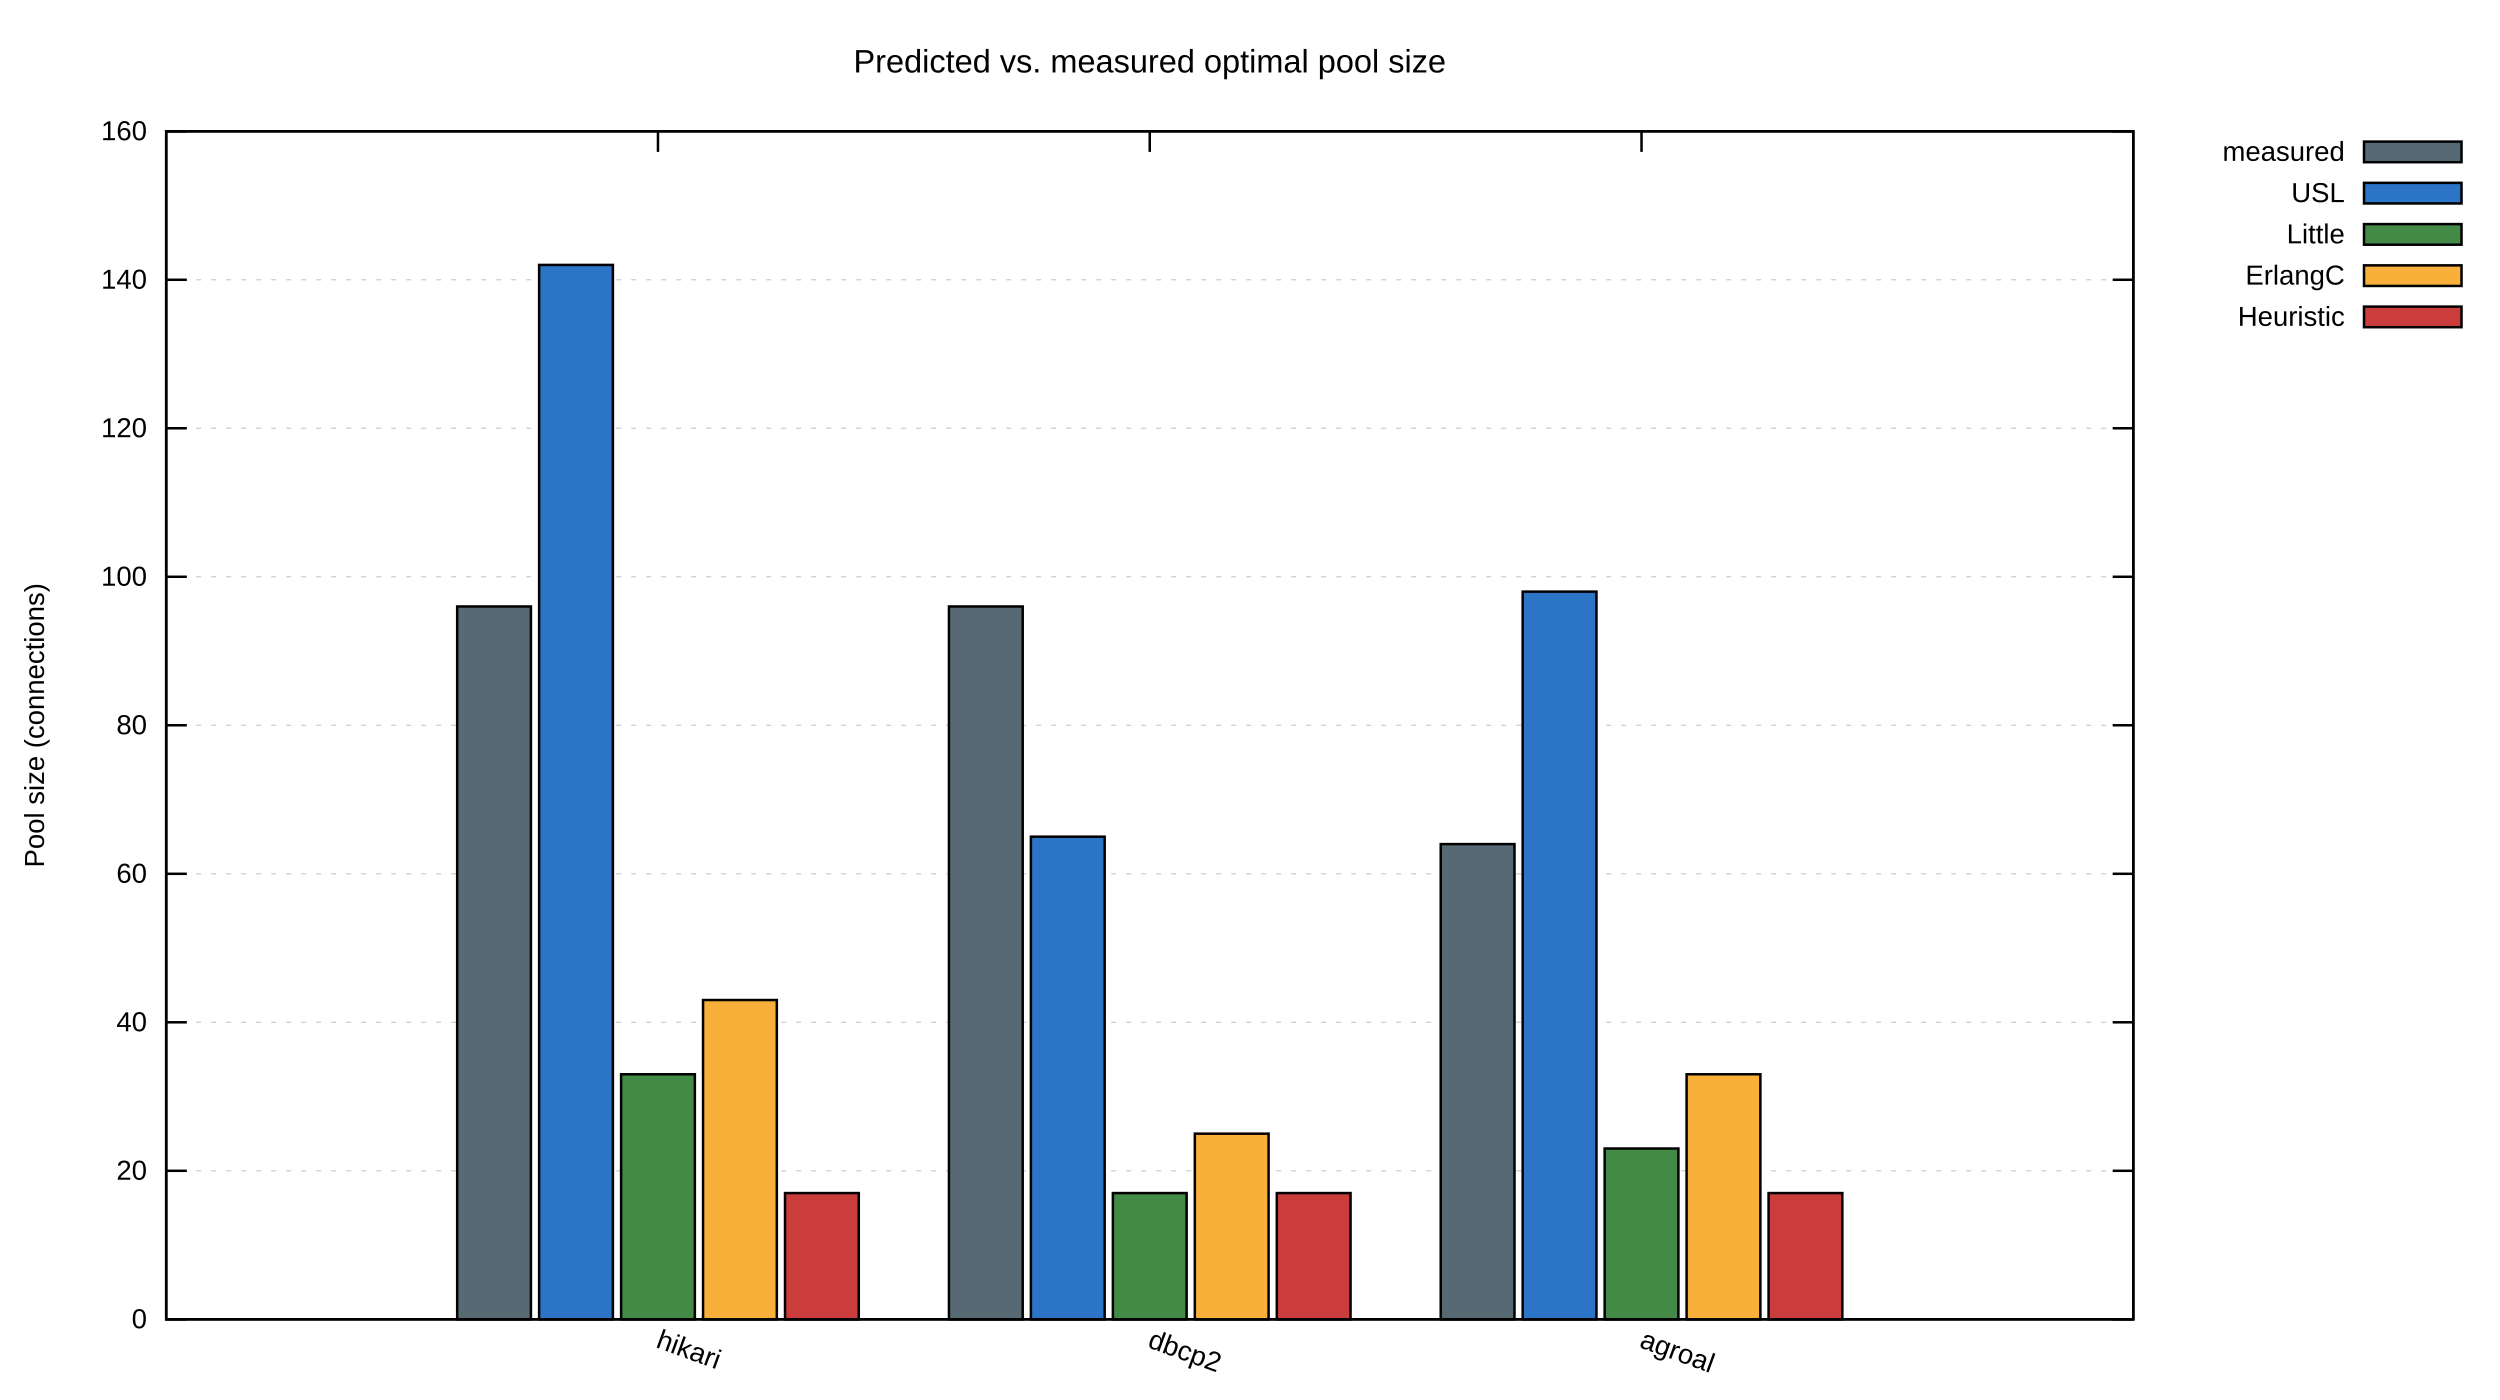
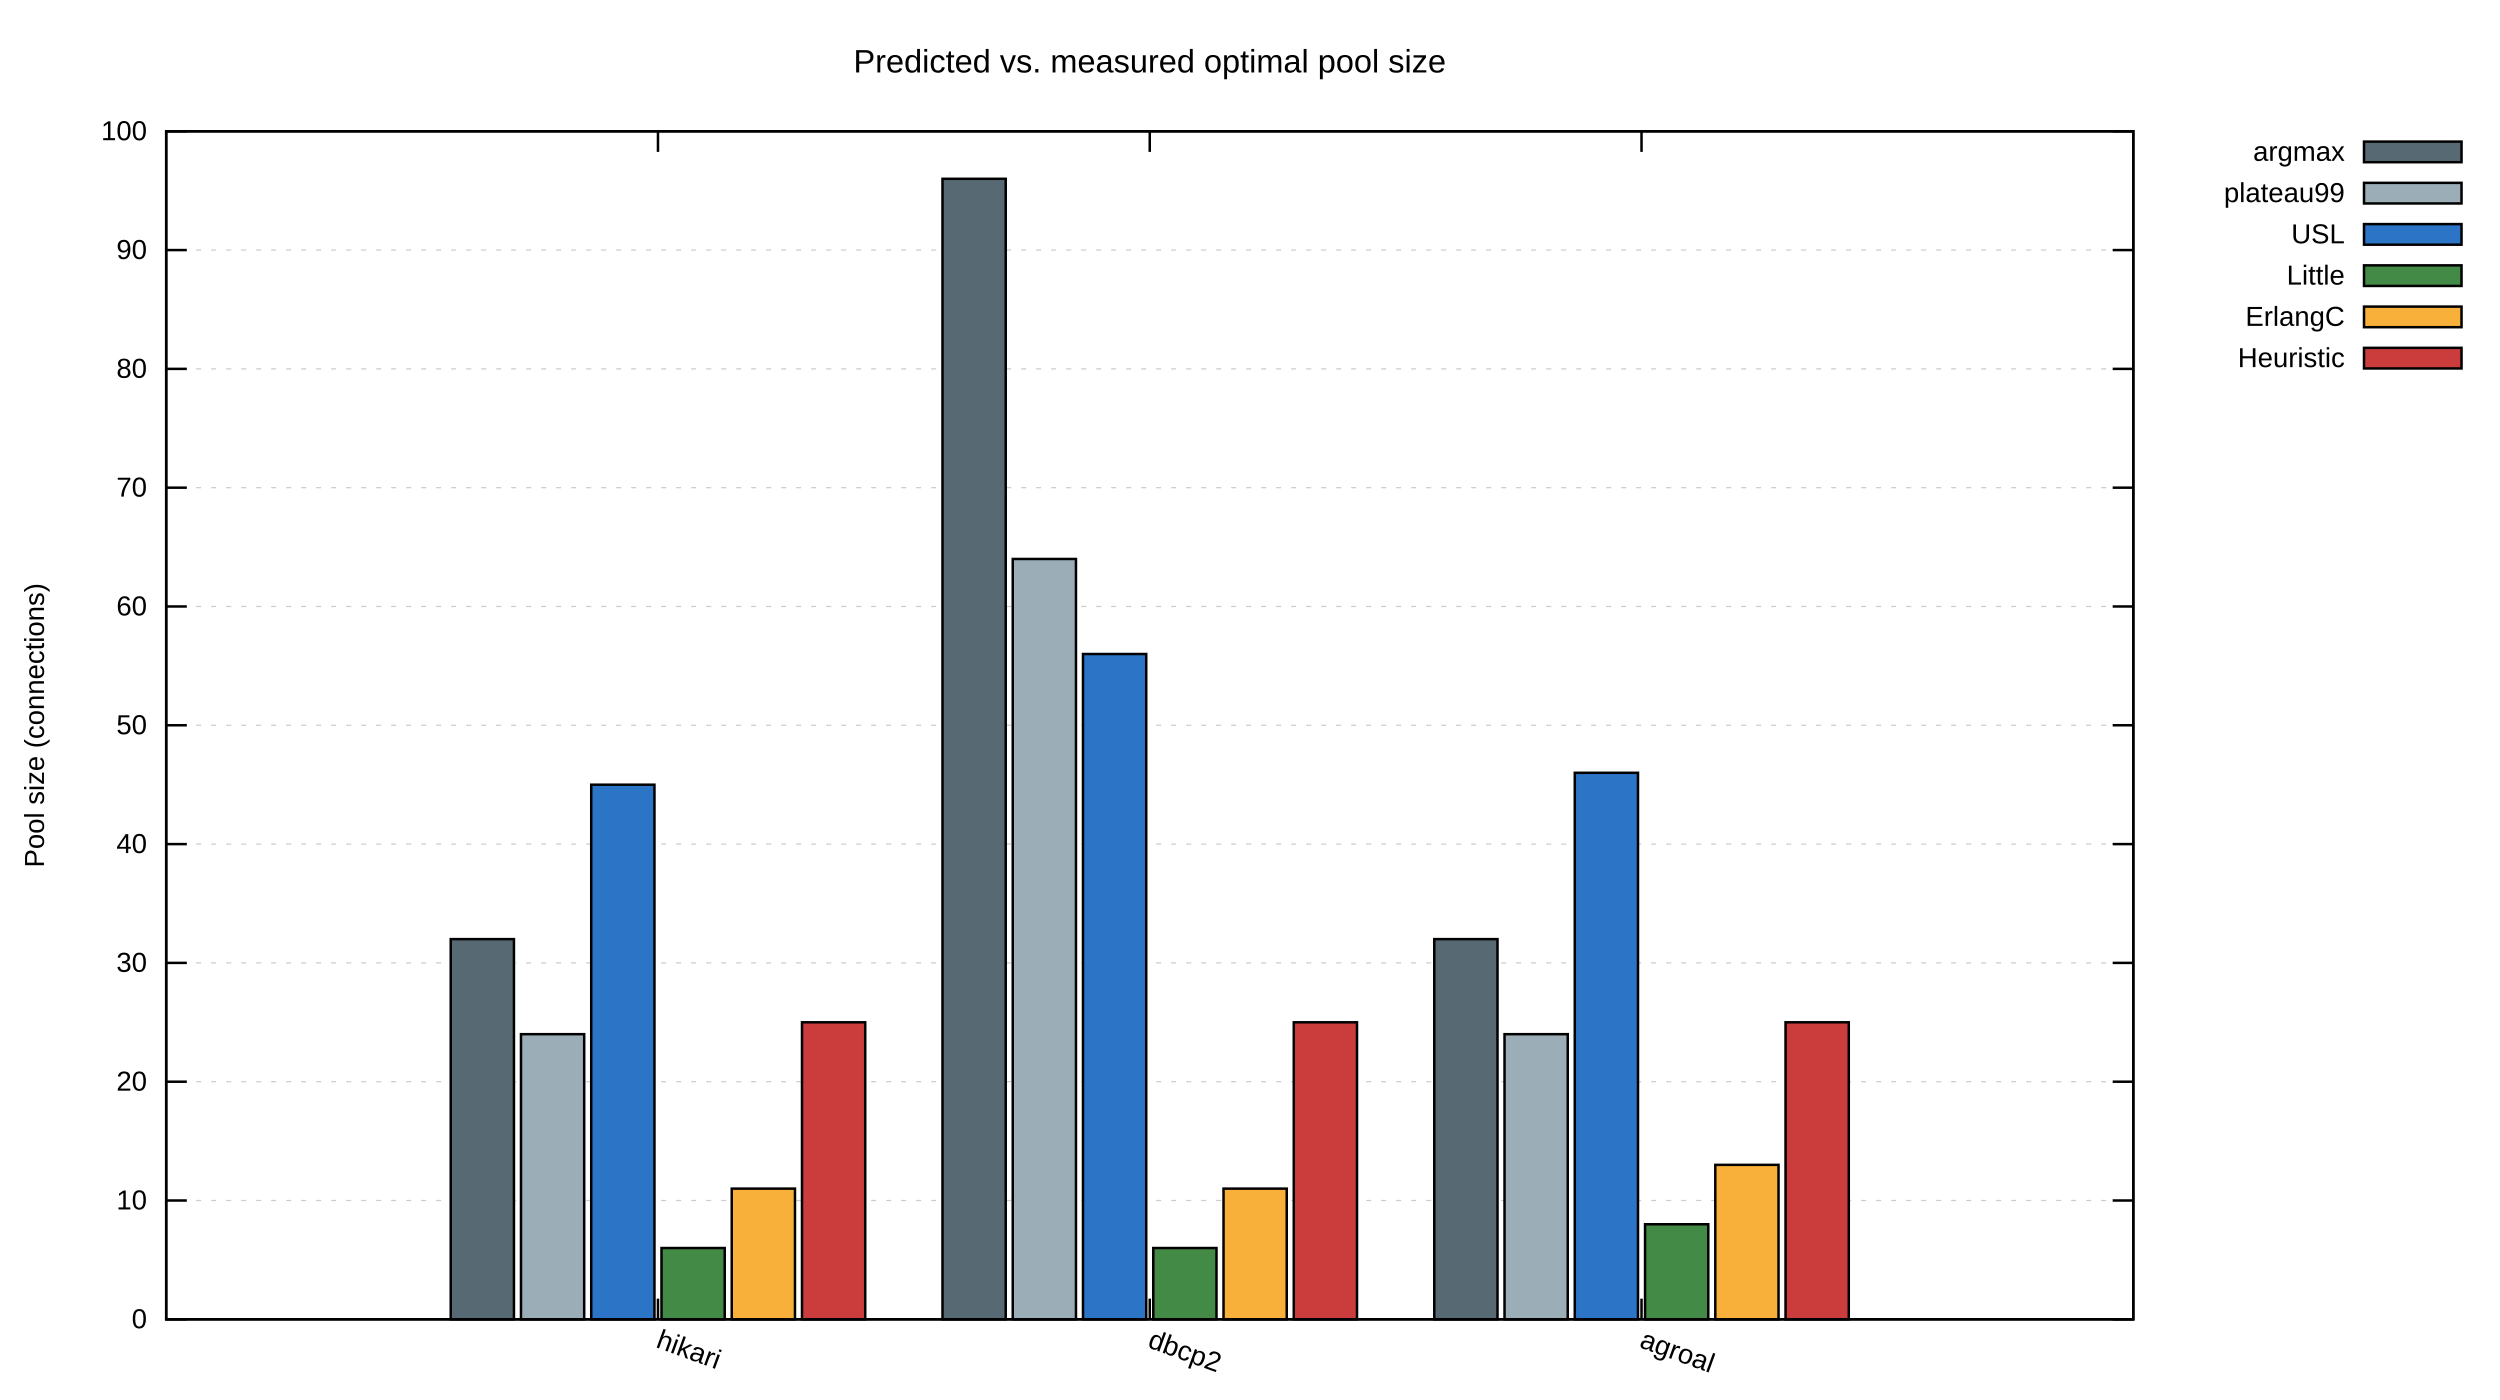
<svg xmlns="http://www.w3.org/2000/svg" xmlns:xlink="http://www.w3.org/1999/xlink" width="1000" height="560" viewBox="0 0 1000 560">
  <g id="gnuplot_canvas">
    <rect x="0" y="0" width="1000" height="560" fill="none" />
    <defs>
      <circle id="gpDot" r="0.5" stroke-width="0.5" stroke="currentColor" />
      <path id="gpPt0" stroke-width="0.242" stroke="currentColor" d="M-1,0 h2 M0,-1 v2" />
      <path id="gpPt1" stroke-width="0.242" stroke="currentColor" d="M-1,-1 L1,1 M1,-1 L-1,1" />
      <path id="gpPt2" stroke-width="0.242" stroke="currentColor" d="M-1,0 L1,0 M0,-1 L0,1 M-1,-1 L1,1 M-1,1 L1,-1" />
      <rect id="gpPt3" stroke-width="0.242" stroke="currentColor" x="-1" y="-1" width="2" height="2" />
      <rect id="gpPt4" stroke-width="0.242" stroke="currentColor" fill="currentColor" x="-1" y="-1" width="2" height="2" />
      <circle id="gpPt5" stroke-width="0.242" stroke="currentColor" cx="0" cy="0" r="1" />
      <use xlink:href="#gpPt5" id="gpPt6" fill="currentColor" stroke="none" />
      <path id="gpPt7" stroke-width="0.242" stroke="currentColor" d="M0,-1.33 L-1.33,0.67 L1.33,0.67 z" />
      <use xlink:href="#gpPt7" id="gpPt8" fill="currentColor" stroke="none" />
      <use xlink:href="#gpPt7" id="gpPt9" stroke="currentColor" transform="rotate(180)" />
      <use xlink:href="#gpPt9" id="gpPt10" fill="currentColor" stroke="none" />
      <use xlink:href="#gpPt3" id="gpPt11" stroke="currentColor" transform="rotate(45)" />
      <use xlink:href="#gpPt11" id="gpPt12" fill="currentColor" stroke="none" />
      <path id="gpPt13" stroke-width="0.242" stroke="currentColor" d="M0,1.330 L1.265,0.411 L0.782,-1.067 L-0.782,-1.076 L-1.265,0.411 z" />
      <use xlink:href="#gpPt13" id="gpPt14" fill="currentColor" stroke="none" />
      <filter id="textbox" filterUnits="objectBoundingBox" x="0" y="0" height="1" width="1">
        <feFlood flood-color="white" flood-opacity="1" result="bgnd" />
        <feComposite in="SourceGraphic" in2="bgnd" operator="atop" />
      </filter>
      <filter id="greybox" filterUnits="objectBoundingBox" x="0" y="0" height="1" width="1">
        <feFlood flood-color="lightgrey" flood-opacity="1" result="grey" />
        <feComposite in="SourceGraphic" in2="grey" operator="atop" />
      </filter>
    </defs>
    <g fill="none" color="white" stroke="currentColor" stroke-width="1.00" stroke-linecap="butt" stroke-linejoin="miter">
</g>
    <g fill="none" color="black" stroke="currentColor" stroke-width="1.00" stroke-linecap="butt" stroke-linejoin="miter">
</g>
    <g fill="none" color="black" stroke="black" stroke-width="0.50" stroke-linecap="butt" stroke-linejoin="miter">
</g>
    <g fill="none" color="gray" stroke="currentColor" stroke-width="0.50" stroke-linecap="butt" stroke-linejoin="miter">
      <path stroke="rgb(204, 204, 204)" stroke-dasharray="2,4" class="gridline" d="M66.48,527.72 L853.32,527.72  " />
    </g>
    <g fill="none" color="gray" stroke="rgb(204, 204, 204)" stroke-width="1.00" stroke-linecap="butt" stroke-linejoin="miter">
</g>
    <g fill="none" color="black" stroke="currentColor" stroke-width="1.00" stroke-linecap="butt" stroke-linejoin="miter">
      <path stroke="black" d="M66.48,527.72 L74.73,527.72 M853.32,527.72 L845.07,527.72  " />
      <g transform="translate(58.79,531.30)" stroke="none" fill="black" font-family="arial" font-size="11.00" text-anchor="end">
        <text>
          <tspan font-family="arial"> 0</tspan>
        </text>
      </g>
    </g>
    <g fill="none" color="black" stroke="currentColor" stroke-width="1.00" stroke-linecap="butt" stroke-linejoin="miter">
</g>
    <g fill="none" color="black" stroke="black" stroke-width="0.50" stroke-linecap="butt" stroke-linejoin="miter">
</g>
    <g fill="none" color="gray" stroke="currentColor" stroke-width="0.50" stroke-linecap="butt" stroke-linejoin="miter">
-       <path stroke="rgb(204, 204, 204)" stroke-dasharray="2,4" class="gridline" d="M66.48,468.32 L853.32,468.32  " />
-     </g>
-     <g fill="none" color="gray" stroke="rgb(204, 204, 204)" stroke-width="1.00" stroke-linecap="butt" stroke-linejoin="miter">
- </g>
-     <g fill="none" color="black" stroke="currentColor" stroke-width="1.00" stroke-linecap="butt" stroke-linejoin="miter">
-       <path stroke="black" d="M66.48,468.32 L74.73,468.32 M853.32,468.32 L845.07,468.32  " />
-       <g transform="translate(58.79,471.90)" stroke="none" fill="black" font-family="arial" font-size="11.00" text-anchor="end">
+       <path stroke="rgb(204, 204, 204)" stroke-dasharray="2,4" class="gridline" d="M66.48,480.20 L853.32,480.20  " />
+     </g>
+     <g fill="none" color="gray" stroke="rgb(204, 204, 204)" stroke-width="1.00" stroke-linecap="butt" stroke-linejoin="miter">
+ </g>
+     <g fill="none" color="black" stroke="currentColor" stroke-width="1.00" stroke-linecap="butt" stroke-linejoin="miter">
+       <path stroke="black" d="M66.48,480.20 L74.73,480.20 M853.32,480.20 L845.07,480.20  " />
+       <g transform="translate(58.79,483.78)" stroke="none" fill="black" font-family="arial" font-size="11.00" text-anchor="end">
+         <text>
+           <tspan font-family="arial"> 10</tspan>
+         </text>
+       </g>
+     </g>
+     <g fill="none" color="black" stroke="currentColor" stroke-width="1.00" stroke-linecap="butt" stroke-linejoin="miter">
+ </g>
+     <g fill="none" color="black" stroke="black" stroke-width="0.50" stroke-linecap="butt" stroke-linejoin="miter">
+ </g>
+     <g fill="none" color="gray" stroke="currentColor" stroke-width="0.50" stroke-linecap="butt" stroke-linejoin="miter">
+       <path stroke="rgb(204, 204, 204)" stroke-dasharray="2,4" class="gridline" d="M66.48,432.68 L853.32,432.68  " />
+     </g>
+     <g fill="none" color="gray" stroke="rgb(204, 204, 204)" stroke-width="1.00" stroke-linecap="butt" stroke-linejoin="miter">
+ </g>
+     <g fill="none" color="black" stroke="currentColor" stroke-width="1.00" stroke-linecap="butt" stroke-linejoin="miter">
+       <path stroke="black" d="M66.48,432.68 L74.73,432.68 M853.32,432.68 L845.07,432.68  " />
+       <g transform="translate(58.79,436.26)" stroke="none" fill="black" font-family="arial" font-size="11.00" text-anchor="end">
        <text>
          <tspan font-family="arial"> 20</tspan>
        </text>
      </g>
    </g>
    <g fill="none" color="black" stroke="currentColor" stroke-width="1.00" stroke-linecap="butt" stroke-linejoin="miter">
</g>
    <g fill="none" color="black" stroke="black" stroke-width="0.50" stroke-linecap="butt" stroke-linejoin="miter">
</g>
    <g fill="none" color="gray" stroke="currentColor" stroke-width="0.50" stroke-linecap="butt" stroke-linejoin="miter">
-       <path stroke="rgb(204, 204, 204)" stroke-dasharray="2,4" class="gridline" d="M66.48,408.92 L853.32,408.92  " />
-     </g>
-     <g fill="none" color="gray" stroke="rgb(204, 204, 204)" stroke-width="1.00" stroke-linecap="butt" stroke-linejoin="miter">
- </g>
-     <g fill="none" color="black" stroke="currentColor" stroke-width="1.00" stroke-linecap="butt" stroke-linejoin="miter">
-       <path stroke="black" d="M66.48,408.92 L74.73,408.92 M853.32,408.92 L845.07,408.92  " />
-       <g transform="translate(58.79,412.50)" stroke="none" fill="black" font-family="arial" font-size="11.00" text-anchor="end">
+       <path stroke="rgb(204, 204, 204)" stroke-dasharray="2,4" class="gridline" d="M66.48,385.16 L853.32,385.16  " />
+     </g>
+     <g fill="none" color="gray" stroke="rgb(204, 204, 204)" stroke-width="1.00" stroke-linecap="butt" stroke-linejoin="miter">
+ </g>
+     <g fill="none" color="black" stroke="currentColor" stroke-width="1.00" stroke-linecap="butt" stroke-linejoin="miter">
+       <path stroke="black" d="M66.48,385.16 L74.73,385.16 M853.32,385.16 L845.07,385.16  " />
+       <g transform="translate(58.79,388.74)" stroke="none" fill="black" font-family="arial" font-size="11.00" text-anchor="end">
+         <text>
+           <tspan font-family="arial"> 30</tspan>
+         </text>
+       </g>
+     </g>
+     <g fill="none" color="black" stroke="currentColor" stroke-width="1.00" stroke-linecap="butt" stroke-linejoin="miter">
+ </g>
+     <g fill="none" color="black" stroke="black" stroke-width="0.50" stroke-linecap="butt" stroke-linejoin="miter">
+ </g>
+     <g fill="none" color="gray" stroke="currentColor" stroke-width="0.50" stroke-linecap="butt" stroke-linejoin="miter">
+       <path stroke="rgb(204, 204, 204)" stroke-dasharray="2,4" class="gridline" d="M66.48,337.64 L853.32,337.64  " />
+     </g>
+     <g fill="none" color="gray" stroke="rgb(204, 204, 204)" stroke-width="1.00" stroke-linecap="butt" stroke-linejoin="miter">
+ </g>
+     <g fill="none" color="black" stroke="currentColor" stroke-width="1.00" stroke-linecap="butt" stroke-linejoin="miter">
+       <path stroke="black" d="M66.48,337.64 L74.73,337.64 M853.32,337.64 L845.07,337.64  " />
+       <g transform="translate(58.79,341.22)" stroke="none" fill="black" font-family="arial" font-size="11.00" text-anchor="end">
        <text>
          <tspan font-family="arial"> 40</tspan>
-         </text>
-       </g>
-     </g>
-     <g fill="none" color="black" stroke="currentColor" stroke-width="1.00" stroke-linecap="butt" stroke-linejoin="miter">
- </g>
-     <g fill="none" color="black" stroke="black" stroke-width="0.50" stroke-linecap="butt" stroke-linejoin="miter">
- </g>
-     <g fill="none" color="gray" stroke="currentColor" stroke-width="0.50" stroke-linecap="butt" stroke-linejoin="miter">
-       <path stroke="rgb(204, 204, 204)" stroke-dasharray="2,4" class="gridline" d="M66.48,349.52 L853.32,349.52  " />
-     </g>
-     <g fill="none" color="gray" stroke="rgb(204, 204, 204)" stroke-width="1.00" stroke-linecap="butt" stroke-linejoin="miter">
- </g>
-     <g fill="none" color="black" stroke="currentColor" stroke-width="1.00" stroke-linecap="butt" stroke-linejoin="miter">
-       <path stroke="black" d="M66.48,349.52 L74.73,349.52 M853.32,349.52 L845.07,349.52  " />
-       <g transform="translate(58.79,353.10)" stroke="none" fill="black" font-family="arial" font-size="11.00" text-anchor="end">
-         <text>
-           <tspan font-family="arial"> 60</tspan>
        </text>
      </g>
    </g>
    <g fill="none" color="black" stroke="currentColor" stroke-width="1.00" stroke-linecap="butt" stroke-linejoin="miter">
</g>
    <g fill="none" color="black" stroke="black" stroke-width="0.50" stroke-linecap="butt" stroke-linejoin="miter">
</g>
    <g fill="none" color="gray" stroke="currentColor" stroke-width="0.50" stroke-linecap="butt" stroke-linejoin="miter">
      <path stroke="rgb(204, 204, 204)" stroke-dasharray="2,4" class="gridline" d="M66.48,290.11 L853.32,290.11  " />
    </g>
    <g fill="none" color="gray" stroke="rgb(204, 204, 204)" stroke-width="1.00" stroke-linecap="butt" stroke-linejoin="miter">
</g>
    <g fill="none" color="black" stroke="currentColor" stroke-width="1.00" stroke-linecap="butt" stroke-linejoin="miter">
      <path stroke="black" d="M66.48,290.11 L74.73,290.11 M853.32,290.11 L845.07,290.11  " />
      <g transform="translate(58.79,293.69)" stroke="none" fill="black" font-family="arial" font-size="11.00" text-anchor="end">
        <text>
+           <tspan font-family="arial"> 50</tspan>
+         </text>
+       </g>
+     </g>
+     <g fill="none" color="black" stroke="currentColor" stroke-width="1.00" stroke-linecap="butt" stroke-linejoin="miter">
+ </g>
+     <g fill="none" color="black" stroke="black" stroke-width="0.50" stroke-linecap="butt" stroke-linejoin="miter">
+ </g>
+     <g fill="none" color="gray" stroke="currentColor" stroke-width="0.50" stroke-linecap="butt" stroke-linejoin="miter">
+       <path stroke="rgb(204, 204, 204)" stroke-dasharray="2,4" class="gridline" d="M66.48,242.59 L853.32,242.59  " />
+     </g>
+     <g fill="none" color="gray" stroke="rgb(204, 204, 204)" stroke-width="1.00" stroke-linecap="butt" stroke-linejoin="miter">
+ </g>
+     <g fill="none" color="black" stroke="currentColor" stroke-width="1.00" stroke-linecap="butt" stroke-linejoin="miter">
+       <path stroke="black" d="M66.48,242.59 L74.73,242.59 M853.32,242.59 L845.07,242.59  " />
+       <g transform="translate(58.79,246.17)" stroke="none" fill="black" font-family="arial" font-size="11.00" text-anchor="end">
+         <text>
+           <tspan font-family="arial"> 60</tspan>
+         </text>
+       </g>
+     </g>
+     <g fill="none" color="black" stroke="currentColor" stroke-width="1.00" stroke-linecap="butt" stroke-linejoin="miter">
+ </g>
+     <g fill="none" color="black" stroke="black" stroke-width="0.50" stroke-linecap="butt" stroke-linejoin="miter">
+ </g>
+     <g fill="none" color="gray" stroke="currentColor" stroke-width="0.50" stroke-linecap="butt" stroke-linejoin="miter">
+       <path stroke="rgb(204, 204, 204)" stroke-dasharray="2,4" class="gridline" d="M66.48,195.07 L853.32,195.07  " />
+     </g>
+     <g fill="none" color="gray" stroke="rgb(204, 204, 204)" stroke-width="1.00" stroke-linecap="butt" stroke-linejoin="miter">
+ </g>
+     <g fill="none" color="black" stroke="currentColor" stroke-width="1.00" stroke-linecap="butt" stroke-linejoin="miter">
+       <path stroke="black" d="M66.48,195.07 L74.73,195.07 M853.32,195.07 L845.07,195.07  " />
+       <g transform="translate(58.79,198.65)" stroke="none" fill="black" font-family="arial" font-size="11.00" text-anchor="end">
+         <text>
+           <tspan font-family="arial"> 70</tspan>
+         </text>
+       </g>
+     </g>
+     <g fill="none" color="black" stroke="currentColor" stroke-width="1.00" stroke-linecap="butt" stroke-linejoin="miter">
+ </g>
+     <g fill="none" color="black" stroke="black" stroke-width="0.50" stroke-linecap="butt" stroke-linejoin="miter">
+ </g>
+     <g fill="none" color="gray" stroke="currentColor" stroke-width="0.50" stroke-linecap="butt" stroke-linejoin="miter">
+       <path stroke="rgb(204, 204, 204)" stroke-dasharray="2,4" class="gridline" d="M66.48,147.55 L853.32,147.55  " />
+     </g>
+     <g fill="none" color="gray" stroke="rgb(204, 204, 204)" stroke-width="1.00" stroke-linecap="butt" stroke-linejoin="miter">
+ </g>
+     <g fill="none" color="black" stroke="currentColor" stroke-width="1.00" stroke-linecap="butt" stroke-linejoin="miter">
+       <path stroke="black" d="M66.48,147.55 L74.73,147.55 M853.32,147.55 L845.07,147.55  " />
+       <g transform="translate(58.79,151.13)" stroke="none" fill="black" font-family="arial" font-size="11.00" text-anchor="end">
+         <text>
          <tspan font-family="arial"> 80</tspan>
        </text>
      </g>
    </g>
    <g fill="none" color="black" stroke="currentColor" stroke-width="1.00" stroke-linecap="butt" stroke-linejoin="miter">
</g>
    <g fill="none" color="black" stroke="black" stroke-width="0.50" stroke-linecap="butt" stroke-linejoin="miter">
</g>
    <g fill="none" color="gray" stroke="currentColor" stroke-width="0.50" stroke-linecap="butt" stroke-linejoin="miter">
-       <path stroke="rgb(204, 204, 204)" stroke-dasharray="2,4" class="gridline" d="M66.48,230.71 L853.32,230.71  " />
-     </g>
-     <g fill="none" color="gray" stroke="rgb(204, 204, 204)" stroke-width="1.00" stroke-linecap="butt" stroke-linejoin="miter">
- </g>
-     <g fill="none" color="black" stroke="currentColor" stroke-width="1.00" stroke-linecap="butt" stroke-linejoin="miter">
-       <path stroke="black" d="M66.48,230.71 L74.73,230.71 M853.32,230.71 L845.07,230.71  " />
-       <g transform="translate(58.79,234.29)" stroke="none" fill="black" font-family="arial" font-size="11.00" text-anchor="end">
-         <text>
-           <tspan font-family="arial"> 100</tspan>
-         </text>
-       </g>
-     </g>
-     <g fill="none" color="black" stroke="currentColor" stroke-width="1.00" stroke-linecap="butt" stroke-linejoin="miter">
- </g>
-     <g fill="none" color="black" stroke="black" stroke-width="0.50" stroke-linecap="butt" stroke-linejoin="miter">
- </g>
-     <g fill="none" color="gray" stroke="currentColor" stroke-width="0.50" stroke-linecap="butt" stroke-linejoin="miter">
-       <path stroke="rgb(204, 204, 204)" stroke-dasharray="2,4" class="gridline" d="M66.48,171.31 L853.32,171.31  " />
-     </g>
-     <g fill="none" color="gray" stroke="rgb(204, 204, 204)" stroke-width="1.00" stroke-linecap="butt" stroke-linejoin="miter">
- </g>
-     <g fill="none" color="black" stroke="currentColor" stroke-width="1.00" stroke-linecap="butt" stroke-linejoin="miter">
-       <path stroke="black" d="M66.48,171.31 L74.73,171.31 M853.32,171.31 L845.07,171.31  " />
-       <g transform="translate(58.79,174.89)" stroke="none" fill="black" font-family="arial" font-size="11.00" text-anchor="end">
-         <text>
-           <tspan font-family="arial"> 120</tspan>
-         </text>
-       </g>
-     </g>
-     <g fill="none" color="black" stroke="currentColor" stroke-width="1.00" stroke-linecap="butt" stroke-linejoin="miter">
- </g>
-     <g fill="none" color="black" stroke="black" stroke-width="0.50" stroke-linecap="butt" stroke-linejoin="miter">
- </g>
-     <g fill="none" color="gray" stroke="currentColor" stroke-width="0.50" stroke-linecap="butt" stroke-linejoin="miter">
-       <path stroke="rgb(204, 204, 204)" stroke-dasharray="2,4" class="gridline" d="M66.48,111.91 L853.32,111.91  " />
-     </g>
-     <g fill="none" color="gray" stroke="rgb(204, 204, 204)" stroke-width="1.00" stroke-linecap="butt" stroke-linejoin="miter">
- </g>
-     <g fill="none" color="black" stroke="currentColor" stroke-width="1.00" stroke-linecap="butt" stroke-linejoin="miter">
-       <path stroke="black" d="M66.48,111.91 L74.73,111.91 M853.32,111.91 L845.07,111.91  " />
-       <g transform="translate(58.79,115.49)" stroke="none" fill="black" font-family="arial" font-size="11.00" text-anchor="end">
-         <text>
-           <tspan font-family="arial"> 140</tspan>
+       <path stroke="rgb(204, 204, 204)" stroke-dasharray="2,4" class="gridline" d="M66.48,100.03 L853.32,100.03  " />
+     </g>
+     <g fill="none" color="gray" stroke="rgb(204, 204, 204)" stroke-width="1.00" stroke-linecap="butt" stroke-linejoin="miter">
+ </g>
+     <g fill="none" color="black" stroke="currentColor" stroke-width="1.00" stroke-linecap="butt" stroke-linejoin="miter">
+       <path stroke="black" d="M66.48,100.03 L74.73,100.03 M853.32,100.03 L845.07,100.03  " />
+       <g transform="translate(58.79,103.61)" stroke="none" fill="black" font-family="arial" font-size="11.00" text-anchor="end">
+         <text>
+           <tspan font-family="arial"> 90</tspan>
        </text>
      </g>
    </g>
    <g fill="none" color="black" stroke="currentColor" stroke-width="1.00" stroke-linecap="butt" stroke-linejoin="miter">
</g>
    <g fill="none" color="black" stroke="black" stroke-width="0.50" stroke-linecap="butt" stroke-linejoin="miter">
</g>
    <g fill="none" color="gray" stroke="currentColor" stroke-width="0.50" stroke-linecap="butt" stroke-linejoin="miter">
      <path stroke="rgb(204, 204, 204)" stroke-dasharray="2,4" class="gridline" d="M66.48,52.51 L853.32,52.51  " />
    </g>
    <g fill="none" color="gray" stroke="rgb(204, 204, 204)" stroke-width="1.00" stroke-linecap="butt" stroke-linejoin="miter">
</g>
    <g fill="none" color="black" stroke="currentColor" stroke-width="1.00" stroke-linecap="butt" stroke-linejoin="miter">
      <path stroke="black" d="M66.48,52.51 L74.73,52.51 M853.32,52.51 L845.07,52.51  " />
      <g transform="translate(58.79,56.09)" stroke="none" fill="black" font-family="arial" font-size="11.00" text-anchor="end">
        <text>
-           <tspan font-family="arial"> 160</tspan>
+           <tspan font-family="arial"> 100</tspan>
        </text>
      </g>
    </g>
    <g fill="none" color="black" stroke="currentColor" stroke-width="1.00" stroke-linecap="butt" stroke-linejoin="miter">
      <path stroke="black" d="M263.19,527.72 L263.19,519.47 M263.19,52.51 L263.19,60.76  " />
      <g transform="translate(261.96,538.77) rotate(20.00)" stroke="none" fill="black" font-family="arial" font-size="11.00" text-anchor="start">
        <text>
          <tspan font-family="arial">hikari</tspan>
        </text>
      </g>
    </g>
    <g fill="none" color="black" stroke="currentColor" stroke-width="1.00" stroke-linecap="butt" stroke-linejoin="miter">
      <path stroke="black" d="M459.90,527.72 L459.90,519.47 M459.90,52.51 L459.90,60.76  " />
      <g transform="translate(458.67,538.77) rotate(20.00)" stroke="none" fill="black" font-family="arial" font-size="11.00" text-anchor="start">
        <text>
          <tspan font-family="arial">dbcp2</tspan>
        </text>
      </g>
    </g>
    <g fill="none" color="black" stroke="currentColor" stroke-width="1.00" stroke-linecap="butt" stroke-linejoin="miter">
      <path stroke="black" d="M656.61,527.72 L656.61,519.47 M656.61,52.51 L656.61,60.76  " />
      <g transform="translate(655.38,538.77) rotate(20.00)" stroke="none" fill="black" font-family="arial" font-size="11.00" text-anchor="start">
        <text>
          <tspan font-family="arial">agroal</tspan>
        </text>
      </g>
    </g>
    <g fill="none" color="black" stroke="currentColor" stroke-width="1.00" stroke-linecap="butt" stroke-linejoin="miter">
</g>
    <g fill="none" color="black" stroke="currentColor" stroke-width="1.00" stroke-linecap="butt" stroke-linejoin="miter">
      <path stroke="black" d="M66.48,52.51 L66.48,527.72 L853.32,527.72 L853.32,52.51 L66.48,52.51 Z  " />
    </g>
    <g fill="none" color="black" stroke="currentColor" stroke-width="1.00" stroke-linecap="butt" stroke-linejoin="miter">
</g>
    <g id="gnuplot_plot_1">
      <g fill="none" color="black" stroke="currentColor" stroke-width="1.00" stroke-linecap="butt" stroke-linejoin="miter">
        <g transform="translate(937.91,64.34)" stroke="none" fill="black" font-family="arial" font-size="11.00" text-anchor="end">
          <text>
-             <tspan font-family="arial">measured</tspan>
+             <tspan font-family="arial">argmax</tspan>
          </text>
        </g>
      </g>
      <g fill="none" color="black" stroke="currentColor" stroke-width="1.00" stroke-linecap="butt" stroke-linejoin="miter">
        <g stroke="none" shape-rendering="crispEdges">
          <polygon fill="rgb( 87, 106, 115)" points="945.60,64.88 984.61,64.88 984.61,56.63 945.60,56.63 " />
        </g>
        <path stroke="black" d="M945.60,64.88 L984.61,64.88 L984.61,56.64 L945.60,56.64 L945.60,64.88 Z  " />
      </g>
      <g fill="none" color="black" stroke="currentColor" stroke-width="1.00" stroke-linecap="butt" stroke-linejoin="miter">
        <g stroke="none" shape-rendering="crispEdges">
-           <polygon fill="rgb( 87, 106, 115)" points="182.87,527.72 212.38,527.72 212.38,242.58 182.87,242.58 " />
-         </g>
-         <path stroke="black" d="M182.87,527.72 L182.87,242.59 L212.37,242.59 L212.37,527.72 L182.87,527.72 Z  " />
-       </g>
-       <g fill="none" color="black" stroke="currentColor" stroke-width="1.00" stroke-linecap="butt" stroke-linejoin="miter">
-         <g stroke="none" shape-rendering="crispEdges">
-           <polygon fill="rgb( 87, 106, 115)" points="379.58,527.72 409.09,527.72 409.09,242.58 379.58,242.58 " />
-         </g>
-         <path stroke="black" d="M379.58,527.72 L379.58,242.59 L409.08,242.59 L409.08,527.72 L379.58,527.72 Z  " />
-       </g>
-       <g fill="none" color="black" stroke="currentColor" stroke-width="1.00" stroke-linecap="butt" stroke-linejoin="miter">
-         <g stroke="none" shape-rendering="crispEdges">
-           <polygon fill="rgb( 87, 106, 115)" points="576.29,527.72 605.80,527.72 605.80,337.63 576.29,337.63 " />
-         </g>
-         <path stroke="black" d="M576.29,527.72 L576.29,337.64 L605.79,337.64 L605.79,527.72 L576.29,527.72 Z  " />
+           <polygon fill="rgb( 87, 106, 115)" points="180.29,527.72 205.59,527.72 205.59,375.64 180.29,375.64 " />
+         </g>
+         <path stroke="black" d="M180.29,527.72 L180.29,375.65 L205.58,375.65 L205.58,527.72 L180.29,527.72 Z  " />
+       </g>
+       <g fill="none" color="black" stroke="currentColor" stroke-width="1.00" stroke-linecap="butt" stroke-linejoin="miter">
+         <g stroke="none" shape-rendering="crispEdges">
+           <polygon fill="rgb( 87, 106, 115)" points="377.00,527.72 402.30,527.72 402.30,71.51 377.00,71.51 " />
+         </g>
+         <path stroke="black" d="M377.00,527.72 L377.00,71.52 L402.29,71.52 L402.29,527.72 L377.00,527.72 Z  " />
+       </g>
+       <g fill="none" color="black" stroke="currentColor" stroke-width="1.00" stroke-linecap="butt" stroke-linejoin="miter">
+         <g stroke="none" shape-rendering="crispEdges">
+           <polygon fill="rgb( 87, 106, 115)" points="573.71,527.72 599.01,527.72 599.01,375.64 573.71,375.64 " />
+         </g>
+         <path stroke="black" d="M573.71,527.72 L573.71,375.65 L599.00,375.65 L599.00,527.72 L573.71,527.72 Z  " />
      </g>
      <g fill="none" color="black" stroke="currentColor" stroke-width="1.00" stroke-linecap="butt" stroke-linejoin="miter">
</g>
    </g>
    <g id="gnuplot_plot_2">
      <g fill="none" color="black" stroke="currentColor" stroke-width="1.00" stroke-linecap="butt" stroke-linejoin="miter">
        <g transform="translate(937.91,80.84)" stroke="none" fill="black" font-family="arial" font-size="11.00" text-anchor="end">
          <text>
+             <tspan font-family="arial">plateau99</tspan>
+           </text>
+         </g>
+       </g>
+       <g fill="none" color="black" stroke="currentColor" stroke-width="1.00" stroke-linecap="butt" stroke-linejoin="miter">
+         <g stroke="none" shape-rendering="crispEdges">
+           <polygon fill="rgb(155, 173, 182)" points="945.60,81.38 984.61,81.38 984.61,73.13 945.60,73.13 " />
+         </g>
+         <path stroke="black" d="M945.60,81.38 L984.61,81.38 L984.61,73.14 L945.60,73.14 L945.60,81.38 Z  " />
+       </g>
+       <g fill="none" color="black" stroke="currentColor" stroke-width="1.00" stroke-linecap="butt" stroke-linejoin="miter">
+         <g stroke="none" shape-rendering="crispEdges">
+           <polygon fill="rgb(155, 173, 182)" points="208.39,527.72 233.69,527.72 233.69,413.66 208.39,413.66 " />
+         </g>
+         <path stroke="black" d="M208.39,527.72 L208.39,413.67 L233.68,413.67 L233.68,527.72 L208.39,527.72 Z  " />
+       </g>
+       <g fill="none" color="black" stroke="currentColor" stroke-width="1.00" stroke-linecap="butt" stroke-linejoin="miter">
+         <g stroke="none" shape-rendering="crispEdges">
+           <polygon fill="rgb(155, 173, 182)" points="405.10,527.72 430.40,527.72 430.40,223.58 405.10,223.58 " />
+         </g>
+         <path stroke="black" d="M405.10,527.72 L405.10,223.59 L430.39,223.59 L430.39,527.72 L405.10,527.72 Z  " />
+       </g>
+       <g fill="none" color="black" stroke="currentColor" stroke-width="1.00" stroke-linecap="butt" stroke-linejoin="miter">
+         <g stroke="none" shape-rendering="crispEdges">
+           <polygon fill="rgb(155, 173, 182)" points="601.81,527.72 627.11,527.72 627.11,413.66 601.81,413.66 " />
+         </g>
+         <path stroke="black" d="M601.81,527.72 L601.81,413.67 L627.10,413.67 L627.10,527.72 L601.81,527.72 Z  " />
+       </g>
+       <g fill="none" color="black" stroke="currentColor" stroke-width="1.00" stroke-linecap="butt" stroke-linejoin="miter">
+ </g>
+     </g>
+     <g id="gnuplot_plot_3">
+       <g fill="none" color="black" stroke="currentColor" stroke-width="1.00" stroke-linecap="butt" stroke-linejoin="miter">
+         <g transform="translate(937.91,97.34)" stroke="none" fill="black" font-family="arial" font-size="11.00" text-anchor="end">
+           <text>
            <tspan font-family="arial">USL</tspan>
          </text>
        </g>
      </g>
      <g fill="none" color="black" stroke="currentColor" stroke-width="1.00" stroke-linecap="butt" stroke-linejoin="miter">
        <g stroke="none" shape-rendering="crispEdges">
-           <polygon fill="rgb( 44, 116, 198)" points="945.60,81.38 984.61,81.38 984.61,73.13 945.60,73.13 " />
-         </g>
-         <path stroke="black" d="M945.60,81.38 L984.61,81.38 L984.61,73.14 L945.60,73.14 L945.60,81.38 Z  " />
-       </g>
-       <g fill="none" color="black" stroke="currentColor" stroke-width="1.00" stroke-linecap="butt" stroke-linejoin="miter">
-         <g stroke="none" shape-rendering="crispEdges">
-           <polygon fill="rgb( 44, 116, 198)" points="215.65,527.72 245.17,527.72 245.17,105.96 215.65,105.96 " />
-         </g>
-         <path stroke="black" d="M215.65,527.72 L215.65,105.97 L245.16,105.97 L245.16,527.72 L215.65,527.72 Z  " />
-       </g>
-       <g fill="none" color="black" stroke="currentColor" stroke-width="1.00" stroke-linecap="butt" stroke-linejoin="miter">
-         <g stroke="none" shape-rendering="crispEdges">
-           <polygon fill="rgb( 44, 116, 198)" points="412.36,527.72 441.88,527.72 441.88,334.66 412.36,334.66 " />
-         </g>
-         <path stroke="black" d="M412.36,527.72 L412.36,334.67 L441.87,334.67 L441.87,527.72 L412.36,527.72 Z  " />
-       </g>
-       <g fill="none" color="black" stroke="currentColor" stroke-width="1.00" stroke-linecap="butt" stroke-linejoin="miter">
-         <g stroke="none" shape-rendering="crispEdges">
-           <polygon fill="rgb( 44, 116, 198)" points="609.07,527.72 638.59,527.72 638.59,236.64 609.07,236.64 " />
-         </g>
-         <path stroke="black" d="M609.07,527.72 L609.07,236.65 L638.58,236.65 L638.58,527.72 L609.07,527.72 Z  " />
-       </g>
-       <g fill="none" color="black" stroke="currentColor" stroke-width="1.00" stroke-linecap="butt" stroke-linejoin="miter">
- </g>
-     </g>
-     <g id="gnuplot_plot_3">
-       <g fill="none" color="black" stroke="currentColor" stroke-width="1.00" stroke-linecap="butt" stroke-linejoin="miter">
-         <g transform="translate(937.91,97.34)" stroke="none" fill="black" font-family="arial" font-size="11.00" text-anchor="end">
+           <polygon fill="rgb( 44, 116, 198)" points="945.60,97.88 984.61,97.88 984.61,89.63 945.60,89.63 " />
+         </g>
+         <path stroke="black" d="M945.60,97.88 L984.61,97.88 L984.61,89.64 L945.60,89.64 L945.60,97.88 Z  " />
+       </g>
+       <g fill="none" color="black" stroke="currentColor" stroke-width="1.00" stroke-linecap="butt" stroke-linejoin="miter">
+         <g stroke="none" shape-rendering="crispEdges">
+           <polygon fill="rgb( 44, 116, 198)" points="236.49,527.72 261.79,527.72 261.79,313.87 236.49,313.87 " />
+         </g>
+         <path stroke="black" d="M236.49,527.72 L236.49,313.88 L261.78,313.88 L261.78,527.72 L236.49,527.72 Z  " />
+       </g>
+       <g fill="none" color="black" stroke="currentColor" stroke-width="1.00" stroke-linecap="butt" stroke-linejoin="miter">
+         <g stroke="none" shape-rendering="crispEdges">
+           <polygon fill="rgb( 44, 116, 198)" points="433.20,527.72 458.50,527.72 458.50,261.59 433.20,261.59 " />
+         </g>
+         <path stroke="black" d="M433.20,527.72 L433.20,261.60 L458.49,261.60 L458.49,527.72 L433.20,527.72 Z  " />
+       </g>
+       <g fill="none" color="black" stroke="currentColor" stroke-width="1.00" stroke-linecap="butt" stroke-linejoin="miter">
+         <g stroke="none" shape-rendering="crispEdges">
+           <polygon fill="rgb( 44, 116, 198)" points="629.91,527.72 655.21,527.72 655.21,309.11 629.91,309.11 " />
+         </g>
+         <path stroke="black" d="M629.91,527.72 L629.91,309.12 L655.20,309.12 L655.20,527.72 L629.91,527.72 Z  " />
+       </g>
+       <g fill="none" color="black" stroke="currentColor" stroke-width="1.00" stroke-linecap="butt" stroke-linejoin="miter">
+ </g>
+     </g>
+     <g id="gnuplot_plot_4">
+       <g fill="none" color="black" stroke="currentColor" stroke-width="1.00" stroke-linecap="butt" stroke-linejoin="miter">
+         <g transform="translate(937.91,113.84)" stroke="none" fill="black" font-family="arial" font-size="11.00" text-anchor="end">
          <text>
            <tspan font-family="arial">Little</tspan>
          </text>
        </g>
      </g>
      <g fill="none" color="black" stroke="currentColor" stroke-width="1.00" stroke-linecap="butt" stroke-linejoin="miter">
        <g stroke="none" shape-rendering="crispEdges">
-           <polygon fill="rgb( 66, 138,  70)" points="945.60,97.88 984.61,97.88 984.61,89.63 945.60,89.63 " />
-         </g>
-         <path stroke="black" d="M945.60,97.88 L984.61,97.88 L984.61,89.64 L945.60,89.64 L945.60,97.88 Z  " />
-       </g>
-       <g fill="none" color="black" stroke="currentColor" stroke-width="1.00" stroke-linecap="butt" stroke-linejoin="miter">
-         <g stroke="none" shape-rendering="crispEdges">
-           <polygon fill="rgb( 66, 138,  70)" points="248.44,527.72 277.95,527.72 277.95,429.70 248.44,429.70 " />
-         </g>
-         <path stroke="black" d="M248.44,527.72 L248.44,429.71 L277.94,429.71 L277.94,527.72 L248.44,527.72 Z  " />
-       </g>
-       <g fill="none" color="black" stroke="currentColor" stroke-width="1.00" stroke-linecap="butt" stroke-linejoin="miter">
-         <g stroke="none" shape-rendering="crispEdges">
-           <polygon fill="rgb( 66, 138,  70)" points="445.15,527.72 474.66,527.72 474.66,477.22 445.15,477.22 " />
-         </g>
-         <path stroke="black" d="M445.15,527.72 L445.15,477.23 L474.65,477.23 L474.65,527.72 L445.15,527.72 Z  " />
-       </g>
-       <g fill="none" color="black" stroke="currentColor" stroke-width="1.00" stroke-linecap="butt" stroke-linejoin="miter">
-         <g stroke="none" shape-rendering="crispEdges">
-           <polygon fill="rgb( 66, 138,  70)" points="641.86,527.72 671.37,527.72 671.37,459.40 641.86,459.40 " />
-         </g>
-         <path stroke="black" d="M641.86,527.72 L641.86,459.41 L671.36,459.41 L671.36,527.72 L641.86,527.72 Z  " />
-       </g>
-       <g fill="none" color="black" stroke="currentColor" stroke-width="1.00" stroke-linecap="butt" stroke-linejoin="miter">
- </g>
-     </g>
-     <g id="gnuplot_plot_4">
-       <g fill="none" color="black" stroke="currentColor" stroke-width="1.00" stroke-linecap="butt" stroke-linejoin="miter">
-         <g transform="translate(937.91,113.84)" stroke="none" fill="black" font-family="arial" font-size="11.00" text-anchor="end">
+           <polygon fill="rgb( 66, 138,  70)" points="945.60,114.38 984.61,114.38 984.61,106.13 945.60,106.13 " />
+         </g>
+         <path stroke="black" d="M945.60,114.38 L984.61,114.38 L984.61,106.14 L945.60,106.14 L945.60,114.38 Z  " />
+       </g>
+       <g fill="none" color="black" stroke="currentColor" stroke-width="1.00" stroke-linecap="butt" stroke-linejoin="miter">
+         <g stroke="none" shape-rendering="crispEdges">
+           <polygon fill="rgb( 66, 138,  70)" points="264.60,527.72 289.90,527.72 289.90,499.20 264.60,499.20 " />
+         </g>
+         <path stroke="black" d="M264.60,527.72 L264.60,499.21 L289.89,499.21 L289.89,527.72 L264.60,527.72 Z  " />
+       </g>
+       <g fill="none" color="black" stroke="currentColor" stroke-width="1.00" stroke-linecap="butt" stroke-linejoin="miter">
+         <g stroke="none" shape-rendering="crispEdges">
+           <polygon fill="rgb( 66, 138,  70)" points="461.31,527.72 486.61,527.72 486.61,499.20 461.31,499.20 " />
+         </g>
+         <path stroke="black" d="M461.31,527.72 L461.31,499.21 L486.60,499.21 L486.60,527.72 L461.31,527.72 Z  " />
+       </g>
+       <g fill="none" color="black" stroke="currentColor" stroke-width="1.00" stroke-linecap="butt" stroke-linejoin="miter">
+         <g stroke="none" shape-rendering="crispEdges">
+           <polygon fill="rgb( 66, 138,  70)" points="658.02,527.72 683.32,527.72 683.32,489.69 658.02,489.69 " />
+         </g>
+         <path stroke="black" d="M658.02,527.72 L658.02,489.70 L683.31,489.70 L683.31,527.72 L658.02,527.72 Z  " />
+       </g>
+       <g fill="none" color="black" stroke="currentColor" stroke-width="1.00" stroke-linecap="butt" stroke-linejoin="miter">
+ </g>
+     </g>
+     <g id="gnuplot_plot_5">
+       <g fill="none" color="black" stroke="currentColor" stroke-width="1.00" stroke-linecap="butt" stroke-linejoin="miter">
+         <g transform="translate(937.91,130.34)" stroke="none" fill="black" font-family="arial" font-size="11.00" text-anchor="end">
          <text>
            <tspan font-family="arial">ErlangC</tspan>
          </text>
        </g>
      </g>
      <g fill="none" color="black" stroke="currentColor" stroke-width="1.00" stroke-linecap="butt" stroke-linejoin="miter">
        <g stroke="none" shape-rendering="crispEdges">
-           <polygon fill="rgb(249, 176,  58)" points="945.60,114.38 984.61,114.38 984.61,106.13 945.60,106.13 " />
-         </g>
-         <path stroke="black" d="M945.60,114.38 L984.61,114.38 L984.61,106.14 L945.60,106.14 L945.60,114.38 Z  " />
-       </g>
-       <g fill="none" color="black" stroke="currentColor" stroke-width="1.00" stroke-linecap="butt" stroke-linejoin="miter">
-         <g stroke="none" shape-rendering="crispEdges">
-           <polygon fill="rgb(249, 176,  58)" points="281.22,527.72 310.74,527.72 310.74,400.00 281.22,400.00 " />
-         </g>
-         <path stroke="black" d="M281.22,527.72 L281.22,400.01 L310.73,400.01 L310.73,527.72 L281.22,527.72 Z  " />
-       </g>
-       <g fill="none" color="black" stroke="currentColor" stroke-width="1.00" stroke-linecap="butt" stroke-linejoin="miter">
-         <g stroke="none" shape-rendering="crispEdges">
-           <polygon fill="rgb(249, 176,  58)" points="477.93,527.72 507.45,527.72 507.45,453.46 477.93,453.46 " />
-         </g>
-         <path stroke="black" d="M477.93,527.72 L477.93,453.47 L507.44,453.47 L507.44,527.72 L477.93,527.72 Z  " />
-       </g>
-       <g fill="none" color="black" stroke="currentColor" stroke-width="1.00" stroke-linecap="butt" stroke-linejoin="miter">
-         <g stroke="none" shape-rendering="crispEdges">
-           <polygon fill="rgb(249, 176,  58)" points="674.64,527.72 704.16,527.72 704.16,429.70 674.64,429.70 " />
-         </g>
-         <path stroke="black" d="M674.64,527.72 L674.64,429.71 L704.15,429.71 L704.15,527.72 L674.64,527.72 Z  " />
-       </g>
-       <g fill="none" color="black" stroke="currentColor" stroke-width="1.00" stroke-linecap="butt" stroke-linejoin="miter">
- </g>
-     </g>
-     <g id="gnuplot_plot_5">
-       <g fill="none" color="black" stroke="currentColor" stroke-width="1.00" stroke-linecap="butt" stroke-linejoin="miter">
-         <g transform="translate(937.91,130.34)" stroke="none" fill="black" font-family="arial" font-size="11.00" text-anchor="end">
+           <polygon fill="rgb(249, 176,  58)" points="945.60,130.88 984.61,130.88 984.61,122.63 945.60,122.63 " />
+         </g>
+         <path stroke="black" d="M945.60,130.88 L984.61,130.88 L984.61,122.64 L945.60,122.64 L945.60,130.88 Z  " />
+       </g>
+       <g fill="none" color="black" stroke="currentColor" stroke-width="1.00" stroke-linecap="butt" stroke-linejoin="miter">
+         <g stroke="none" shape-rendering="crispEdges">
+           <polygon fill="rgb(249, 176,  58)" points="292.70,527.72 318.00,527.72 318.00,475.44 292.70,475.44 " />
+         </g>
+         <path stroke="black" d="M292.70,527.72 L292.70,475.45 L317.99,475.45 L317.99,527.72 L292.70,527.72 Z  " />
+       </g>
+       <g fill="none" color="black" stroke="currentColor" stroke-width="1.00" stroke-linecap="butt" stroke-linejoin="miter">
+         <g stroke="none" shape-rendering="crispEdges">
+           <polygon fill="rgb(249, 176,  58)" points="489.41,527.72 514.71,527.72 514.71,475.44 489.41,475.44 " />
+         </g>
+         <path stroke="black" d="M489.41,527.72 L489.41,475.45 L514.70,475.45 L514.70,527.72 L489.41,527.72 Z  " />
+       </g>
+       <g fill="none" color="black" stroke="currentColor" stroke-width="1.00" stroke-linecap="butt" stroke-linejoin="miter">
+         <g stroke="none" shape-rendering="crispEdges">
+           <polygon fill="rgb(249, 176,  58)" points="686.12,527.72 711.42,527.72 711.42,465.93 686.12,465.93 " />
+         </g>
+         <path stroke="black" d="M686.12,527.72 L686.12,465.94 L711.41,465.94 L711.41,527.72 L686.12,527.72 Z  " />
+       </g>
+       <g fill="none" color="black" stroke="currentColor" stroke-width="1.00" stroke-linecap="butt" stroke-linejoin="miter">
+ </g>
+     </g>
+     <g id="gnuplot_plot_6">
+       <g fill="none" color="black" stroke="currentColor" stroke-width="1.00" stroke-linecap="butt" stroke-linejoin="miter">
+         <g transform="translate(937.91,146.84)" stroke="none" fill="black" font-family="arial" font-size="11.00" text-anchor="end">
          <text>
            <tspan font-family="arial">Heuristic</tspan>
          </text>
        </g>
      </g>
      <g fill="none" color="black" stroke="currentColor" stroke-width="1.00" stroke-linecap="butt" stroke-linejoin="miter">
        <g stroke="none" shape-rendering="crispEdges">
-           <polygon fill="rgb(203,  61,  61)" points="945.60,130.88 984.61,130.88 984.61,122.63 945.60,122.63 " />
-         </g>
-         <path stroke="black" d="M945.60,130.88 L984.61,130.88 L984.61,122.64 L945.60,122.64 L945.60,130.88 Z  " />
-       </g>
-       <g fill="none" color="black" stroke="currentColor" stroke-width="1.00" stroke-linecap="butt" stroke-linejoin="miter">
-         <g stroke="none" shape-rendering="crispEdges">
-           <polygon fill="rgb(203,  61,  61)" points="314.01,527.72 343.52,527.72 343.52,477.22 314.01,477.22 " />
-         </g>
-         <path stroke="black" d="M314.01,527.72 L314.01,477.23 L343.51,477.23 L343.51,527.72 L314.01,527.72 Z  " />
-       </g>
-       <g fill="none" color="black" stroke="currentColor" stroke-width="1.00" stroke-linecap="butt" stroke-linejoin="miter">
-         <g stroke="none" shape-rendering="crispEdges">
-           <polygon fill="rgb(203,  61,  61)" points="510.72,527.72 540.23,527.72 540.23,477.22 510.72,477.22 " />
-         </g>
-         <path stroke="black" d="M510.72,527.72 L510.72,477.23 L540.22,477.23 L540.22,527.72 L510.72,527.72 Z  " />
-       </g>
-       <g fill="none" color="black" stroke="currentColor" stroke-width="1.00" stroke-linecap="butt" stroke-linejoin="miter">
-         <g stroke="none" shape-rendering="crispEdges">
-           <polygon fill="rgb(203,  61,  61)" points="707.43,527.72 736.94,527.72 736.94,477.22 707.43,477.22 " />
-         </g>
-         <path stroke="black" d="M707.43,527.72 L707.43,477.23 L736.93,477.23 L736.93,527.72 L707.43,527.72 Z  " />
+           <polygon fill="rgb(203,  61,  61)" points="945.60,147.38 984.61,147.38 984.61,139.13 945.60,139.13 " />
+         </g>
+         <path stroke="black" d="M945.60,147.38 L984.61,147.38 L984.61,139.14 L945.60,139.14 L945.60,147.38 Z  " />
+       </g>
+       <g fill="none" color="black" stroke="currentColor" stroke-width="1.00" stroke-linecap="butt" stroke-linejoin="miter">
+         <g stroke="none" shape-rendering="crispEdges">
+           <polygon fill="rgb(203,  61,  61)" points="320.80,527.72 346.10,527.72 346.10,408.91 320.80,408.91 " />
+         </g>
+         <path stroke="black" d="M320.80,527.72 L320.80,408.92 L346.09,408.92 L346.09,527.72 L320.80,527.72 Z  " />
+       </g>
+       <g fill="none" color="black" stroke="currentColor" stroke-width="1.00" stroke-linecap="butt" stroke-linejoin="miter">
+         <g stroke="none" shape-rendering="crispEdges">
+           <polygon fill="rgb(203,  61,  61)" points="517.51,527.72 542.81,527.72 542.81,408.91 517.51,408.91 " />
+         </g>
+         <path stroke="black" d="M517.51,527.72 L517.51,408.92 L542.80,408.92 L542.80,527.72 L517.51,527.72 Z  " />
+       </g>
+       <g fill="none" color="black" stroke="currentColor" stroke-width="1.00" stroke-linecap="butt" stroke-linejoin="miter">
+         <g stroke="none" shape-rendering="crispEdges">
+           <polygon fill="rgb(203,  61,  61)" points="714.22,527.72 739.52,527.72 739.52,408.91 714.22,408.91 " />
+         </g>
+         <path stroke="black" d="M714.22,527.72 L714.22,408.92 L739.51,408.92 L739.51,527.72 L714.22,527.72 Z  " />
      </g>
      <g fill="none" color="black" stroke="currentColor" stroke-width="1.00" stroke-linecap="butt" stroke-linejoin="miter">
</g>
    </g>
    <g fill="none" color="white" stroke="rgb(198,  40,  40)" stroke-width="2.00" stroke-linecap="butt" stroke-linejoin="miter">
</g>
    <g fill="none" color="black" stroke="currentColor" stroke-width="2.00" stroke-linecap="butt" stroke-linejoin="miter">
</g>
    <g fill="none" color="black" stroke="black" stroke-width="1.00" stroke-linecap="butt" stroke-linejoin="miter">
</g>
    <g fill="none" color="black" stroke="currentColor" stroke-width="1.00" stroke-linecap="butt" stroke-linejoin="miter">
      <path stroke="black" d="M66.48,52.51 L66.48,527.72 L853.32,527.72 L853.32,52.51 L66.48,52.51 Z  " />
      <g transform="translate(17.58,290.12) rotate(270.00)" stroke="none" fill="black" font-family="arial" font-size="11.00" text-anchor="middle">
        <text>
          <tspan font-family="arial">Pool size (connections)</tspan>
        </text>
      </g>
    </g>
    <g fill="none" color="black" stroke="currentColor" stroke-width="1.00" stroke-linecap="butt" stroke-linejoin="miter">
</g>
    <g fill="none" color="black" stroke="currentColor" stroke-width="1.00" stroke-linecap="butt" stroke-linejoin="miter">
      <g transform="translate(459.90,28.99)" stroke="none" fill="black" font-family="arial" font-size="13.00" text-anchor="middle">
        <text>
          <tspan font-family="arial">Predicted vs. measured optimal pool size</tspan>
        </text>
      </g>
    </g>
    <g fill="none" color="black" stroke="currentColor" stroke-width="1.00" stroke-linecap="butt" stroke-linejoin="miter">
</g>
  </g>
</svg>
